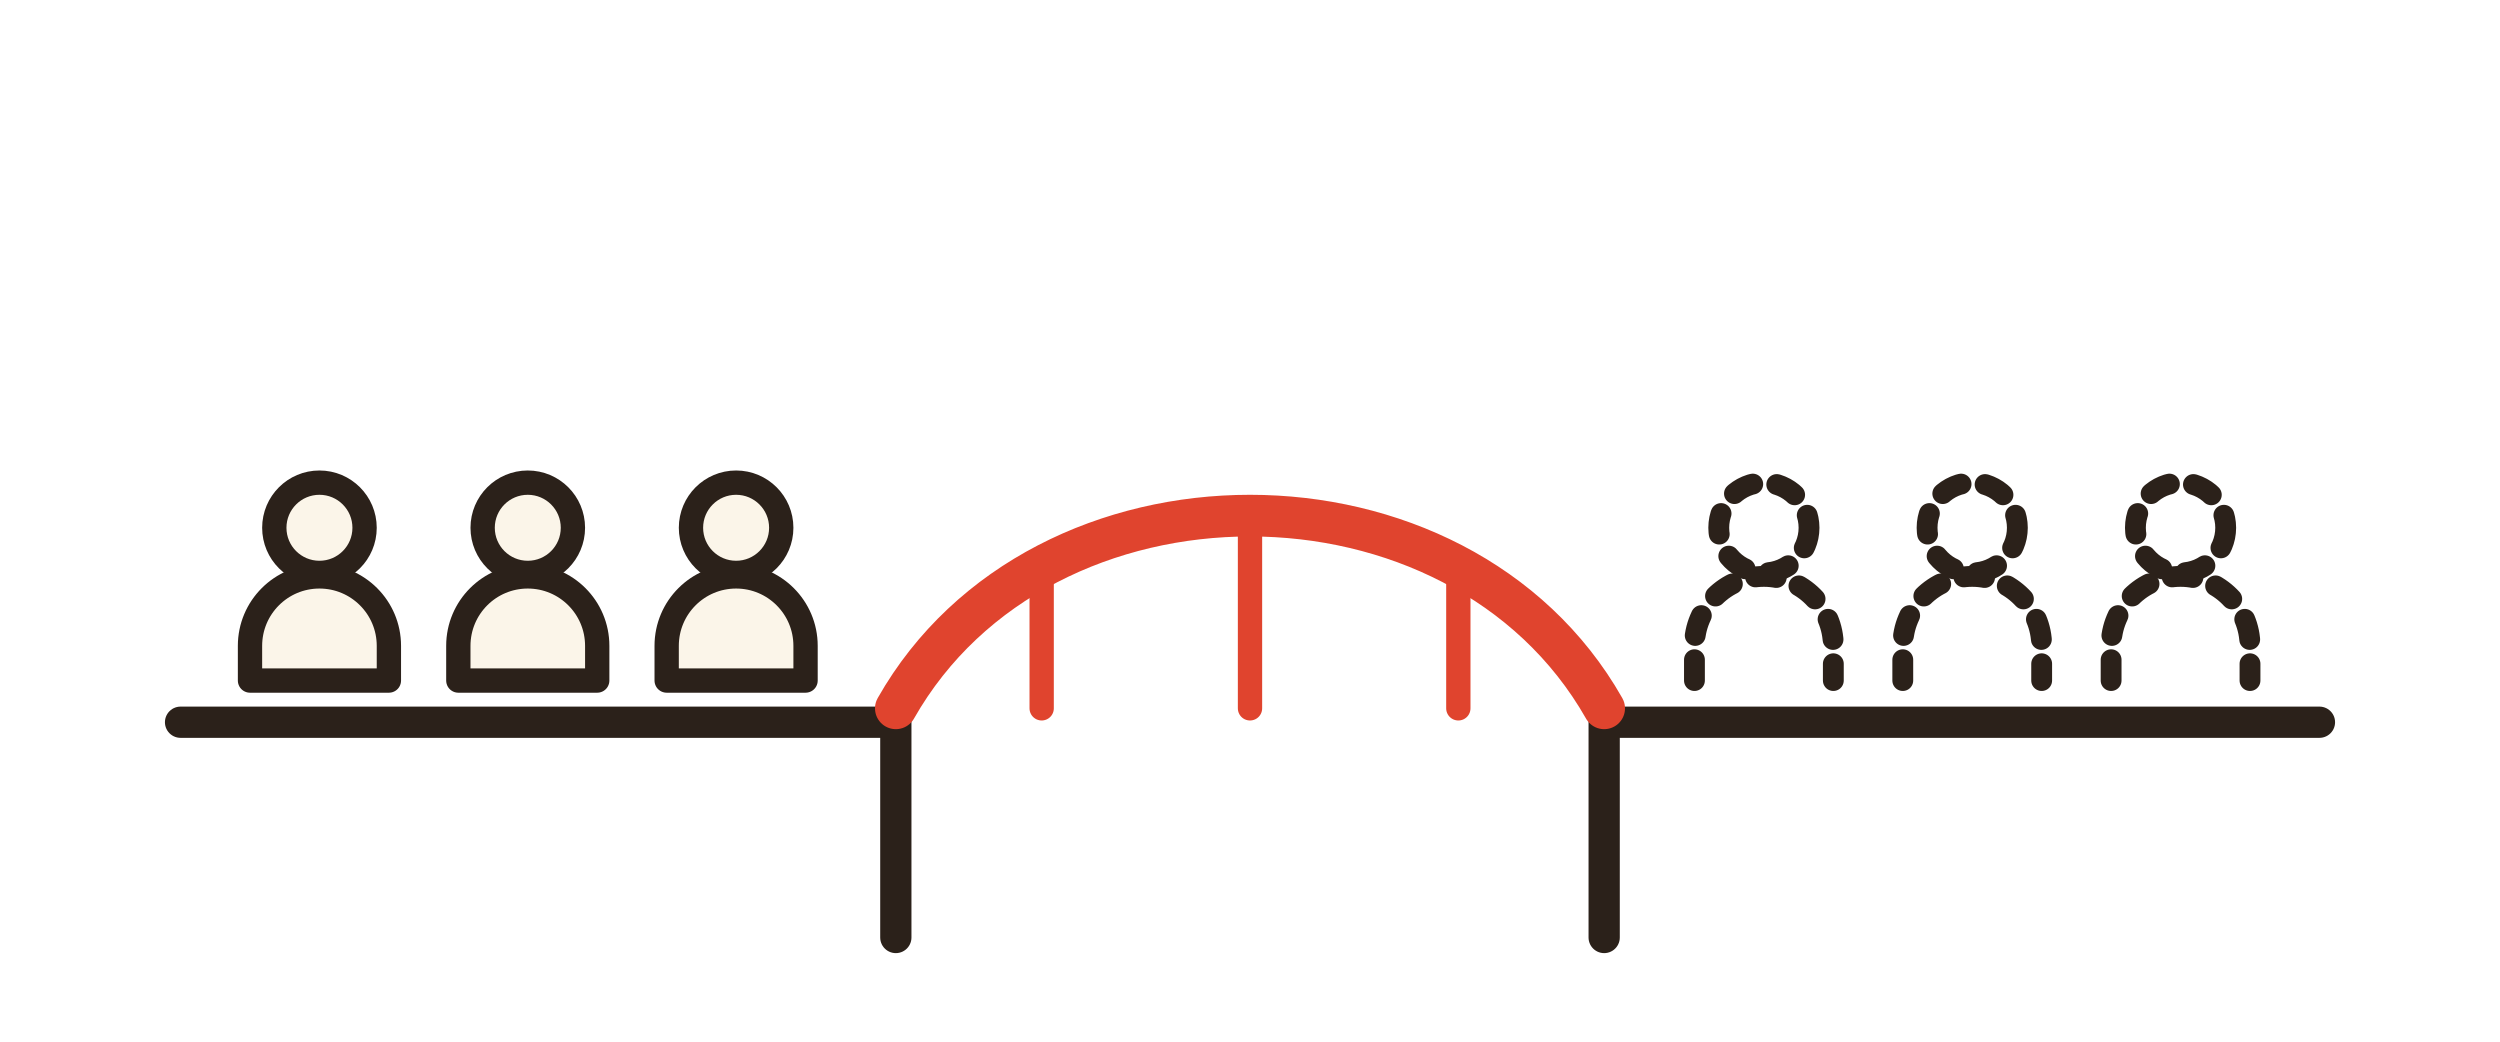
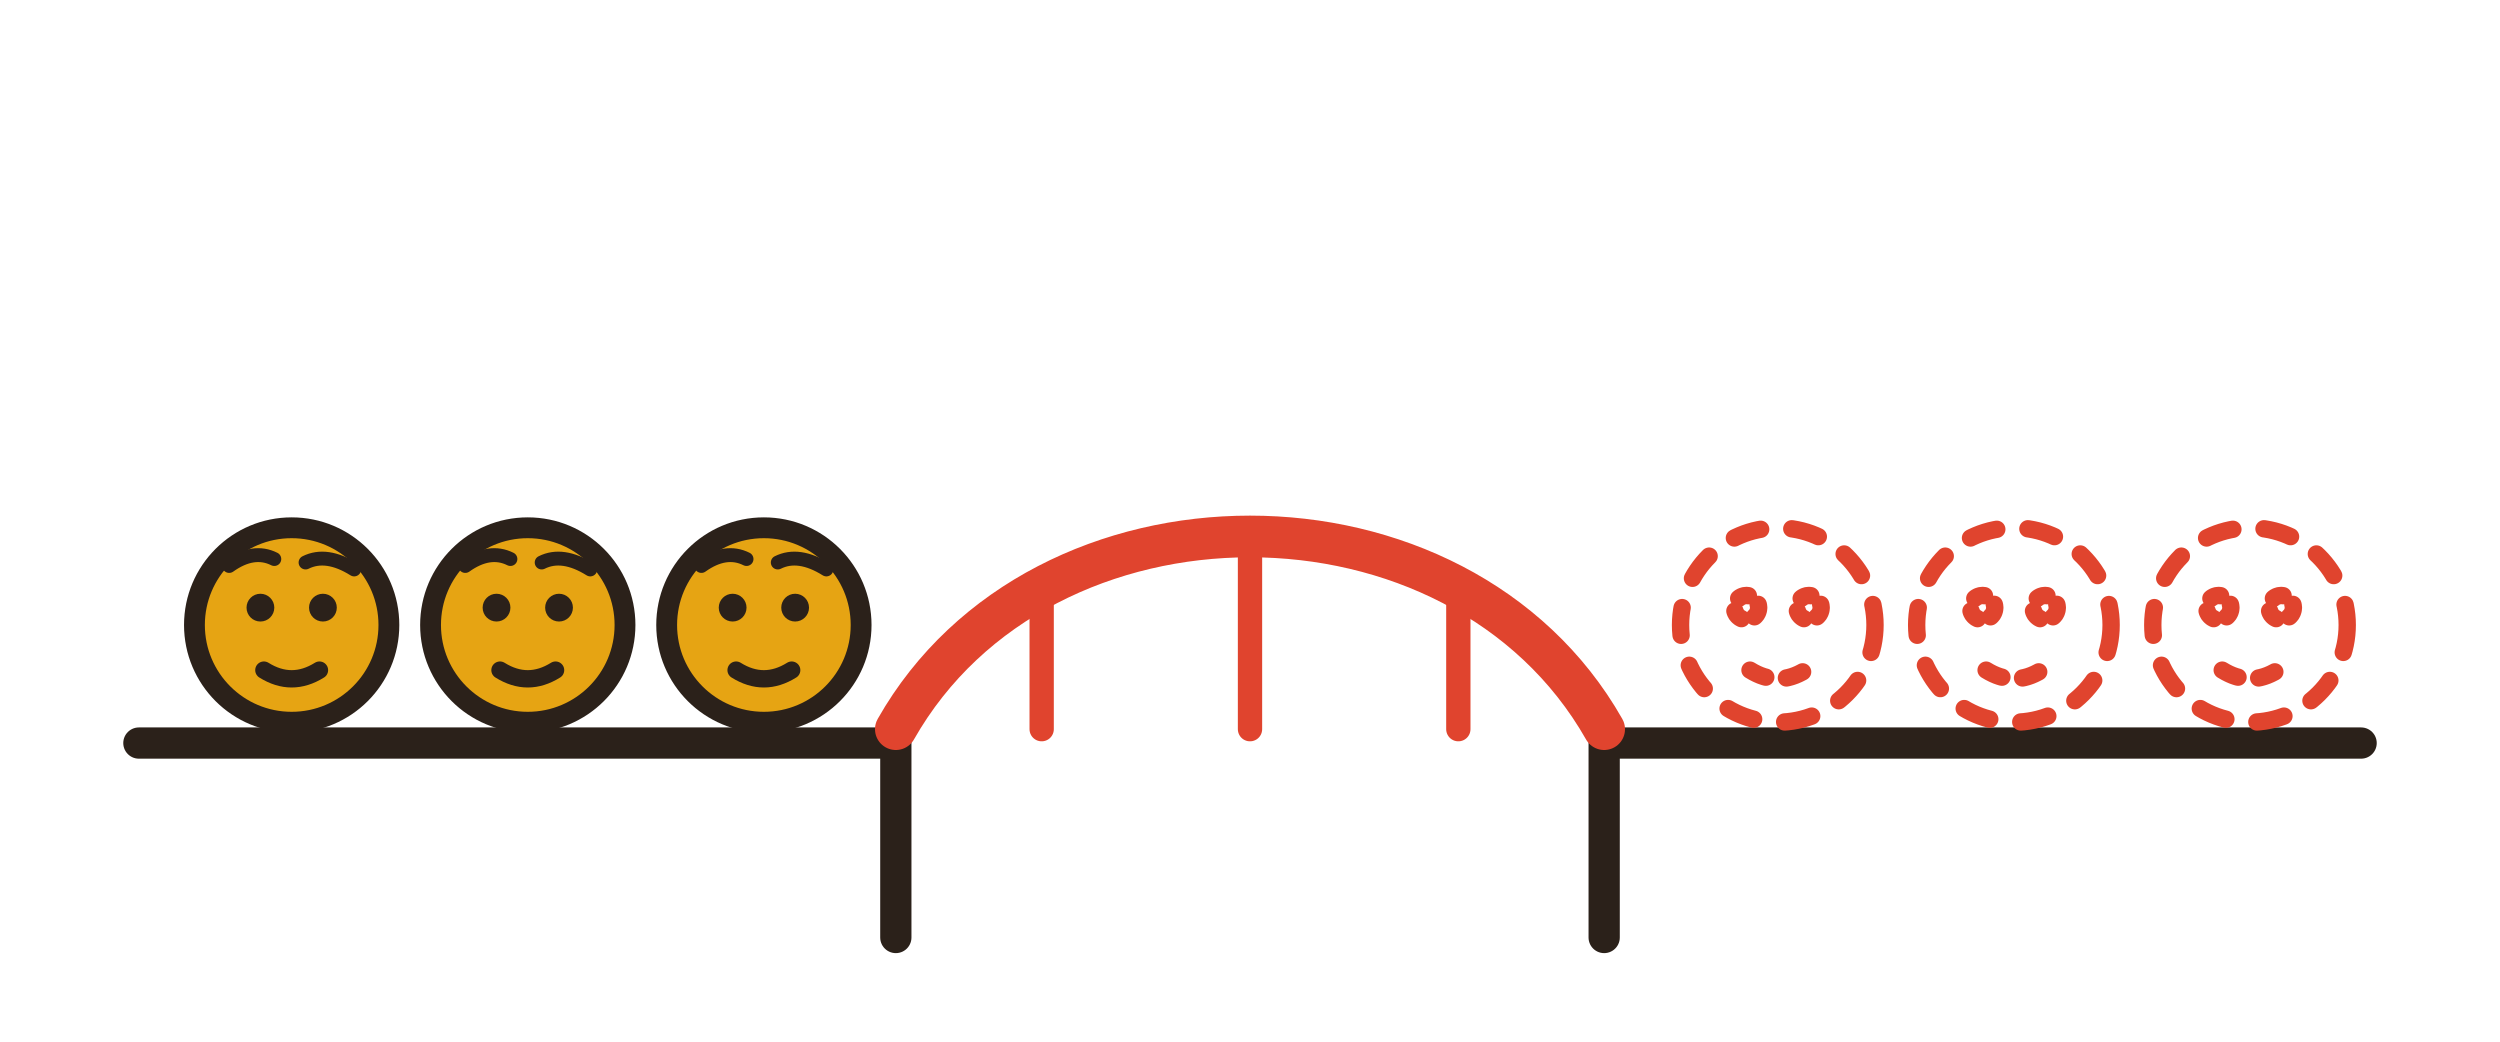
<svg xmlns="http://www.w3.org/2000/svg" viewBox="0 0 720 300" role="img">
  <style>
-     /* Loops, not one-shots. A slide is display:none until it is shown, but the SVG
-        document keeps running the whole time — a play-once animation would always
-        have finished before anyone saw it. */
-     /* resting state below is the FINISHED drawing, so if the animation never runs
-        the picture is still whole. Only the keyframes hide anything. */
+     /* Loops, not one-shots — a beat is hidden until shown but the SVG keeps running.
+        The resting state is the finished drawing; only keyframes take anything away. */
    @media (prefers-reduced-motion: reduce){ * { animation: none !important; } }
    .arch{stroke-dasharray:250; stroke-dashoffset:0; animation:span 5s ease-in-out infinite;}
    .rung{opacity:1; animation:rung 5s ease-in-out infinite;}
    .rung:nth-child(2){animation-delay:.12s} .rung:nth-child(3){animation-delay:.24s}
    @keyframes span{0%,4%{stroke-dashoffset:250}30%{stroke-dashoffset:0}88%{stroke-dashoffset:0}96%,100%{stroke-dashoffset:250}}
    @keyframes rung{0%,26%{opacity:0}38%,88%{opacity:1}96%,100%{opacity:0}}
+     /* the empty seats keep waiting to be filled */
+     .vacant{animation:waiting 3.2s ease-in-out infinite;}
+     .vacant:nth-of-type(2){animation-delay:.3s} .vacant:nth-of-type(3){animation-delay:.6s}
+     @keyframes waiting{0%,100%{opacity:.45}50%{opacity:1}}
  </style>
  <g fill="none" stroke="#2b211a" stroke-linecap="round" stroke-linejoin="round">
-     <path d="M52 208h206v62" stroke-width="9" />
-     <path d="M462 270v-62h206" stroke-width="9" />
-     <g stroke-width="7">
-       <circle cx="92" cy="152" r="13" fill="#fbf5e9" />
-       <path d="M72 196v-10a20 20 0 0 1 40 0v10z" fill="#fbf5e9" />
-       <circle cx="152" cy="152" r="13" fill="#fbf5e9" />
-       <path d="M132 196v-10a20 20 0 0 1 40 0v10z" fill="#fbf5e9" />
-       <circle cx="212" cy="152" r="13" fill="#fbf5e9" />
-       <path d="M192 196v-10a20 20 0 0 1 40 0v10z" fill="#fbf5e9" />
+     <path d="M40 214h218v56" stroke-width="9" />
+     <path d="M462 270v-56h218" stroke-width="9" />
+     <g stroke-width="6">
+       <circle cx="84" cy="180" r="28" fill="#e6a413" />
+       <circle cx="75" cy="175" r="4" fill="#2b211a" stroke="none" />
+       <circle cx="93" cy="175" r="4" fill="#2b211a" stroke="none" />
+       <path d="M66 163q7-5 13-2M88 162q6-3 14 2" stroke-width="4" />
+       <path d="M76 193q8 5 16 0" stroke-width="5" />
+       <circle cx="152" cy="180" r="28" fill="#e6a413" />
+       <circle cx="143" cy="175" r="4" fill="#2b211a" stroke="none" />
+       <circle cx="161" cy="175" r="4" fill="#2b211a" stroke="none" />
+       <path d="M134 163q7-5 13-2M156 162q6-3 14 2" stroke-width="4" />
+       <path d="M144 193q8 5 16 0" stroke-width="5" />
+       <circle cx="220" cy="180" r="28" fill="#e6a413" />
+       <circle cx="211" cy="175" r="4" fill="#2b211a" stroke="none" />
+       <circle cx="229" cy="175" r="4" fill="#2b211a" stroke="none" />
+       <path d="M202 163q7-5 13-2M224 162q6-3 14 2" stroke-width="4" />
+       <path d="M212 193q8 5 16 0" stroke-width="5" />
    </g>
-     <g stroke-width="6" stroke-dasharray="6 7">
-       <circle cx="508" cy="152" r="13" />
-       <path d="M488 196v-10a20 20 0 0 1 40 0v10" />
-       <circle cx="568" cy="152" r="13" />
-       <path d="M548 196v-10a20 20 0 0 1 40 0v10" />
-       <circle cx="628" cy="152" r="13" />
-       <path d="M608 196v-10a20 20 0 0 1 40 0v10" />
+     <g stroke="#e0442e" stroke-width="5">
+       <g class="vacant">
+         <circle cx="512" cy="180" r="28" stroke-dasharray="8 9" />
+         <circle cx="503" cy="175" r="3.5" stroke-dasharray="3 4" />
+         <circle cx="521" cy="175" r="3.5" stroke-dasharray="3 4" />
+         <path d="M504 193q8 5 16 0" stroke-dasharray="5 6" />
+       </g>
+       <g class="vacant">
+         <circle cx="580" cy="180" r="28" stroke-dasharray="8 9" />
+         <circle cx="571" cy="175" r="3.5" stroke-dasharray="3 4" />
+         <circle cx="589" cy="175" r="3.5" stroke-dasharray="3 4" />
+         <path d="M572 193q8 5 16 0" stroke-dasharray="5 6" />
+       </g>
+       <g class="vacant">
+         <circle cx="648" cy="180" r="28" stroke-dasharray="8 9" />
+         <circle cx="639" cy="175" r="3.5" stroke-dasharray="3 4" />
+         <circle cx="657" cy="175" r="3.5" stroke-dasharray="3 4" />
+         <path d="M640 193q8 5 16 0" stroke-dasharray="5 6" />
+       </g>
    </g>
-     <path class="arch" d="M258 204C300 130 420 130 462 204" stroke="#e0442e" stroke-width="12" />
+     <path class="arch" d="M258 210C300 136 420 136 462 210" stroke="#e0442e" stroke-width="12" />
    <g stroke="#e0442e" stroke-width="7">
-       <path class="rung" d="M300 168v36" />
-       <path class="rung" d="M360 148v56" />
-       <path class="rung" d="M420 168v36" />
+       <path class="rung" d="M300 174v36" />
+       <path class="rung" d="M360 154v56" />
+       <path class="rung" d="M420 174v36" />
    </g>
  </g>
</svg>
